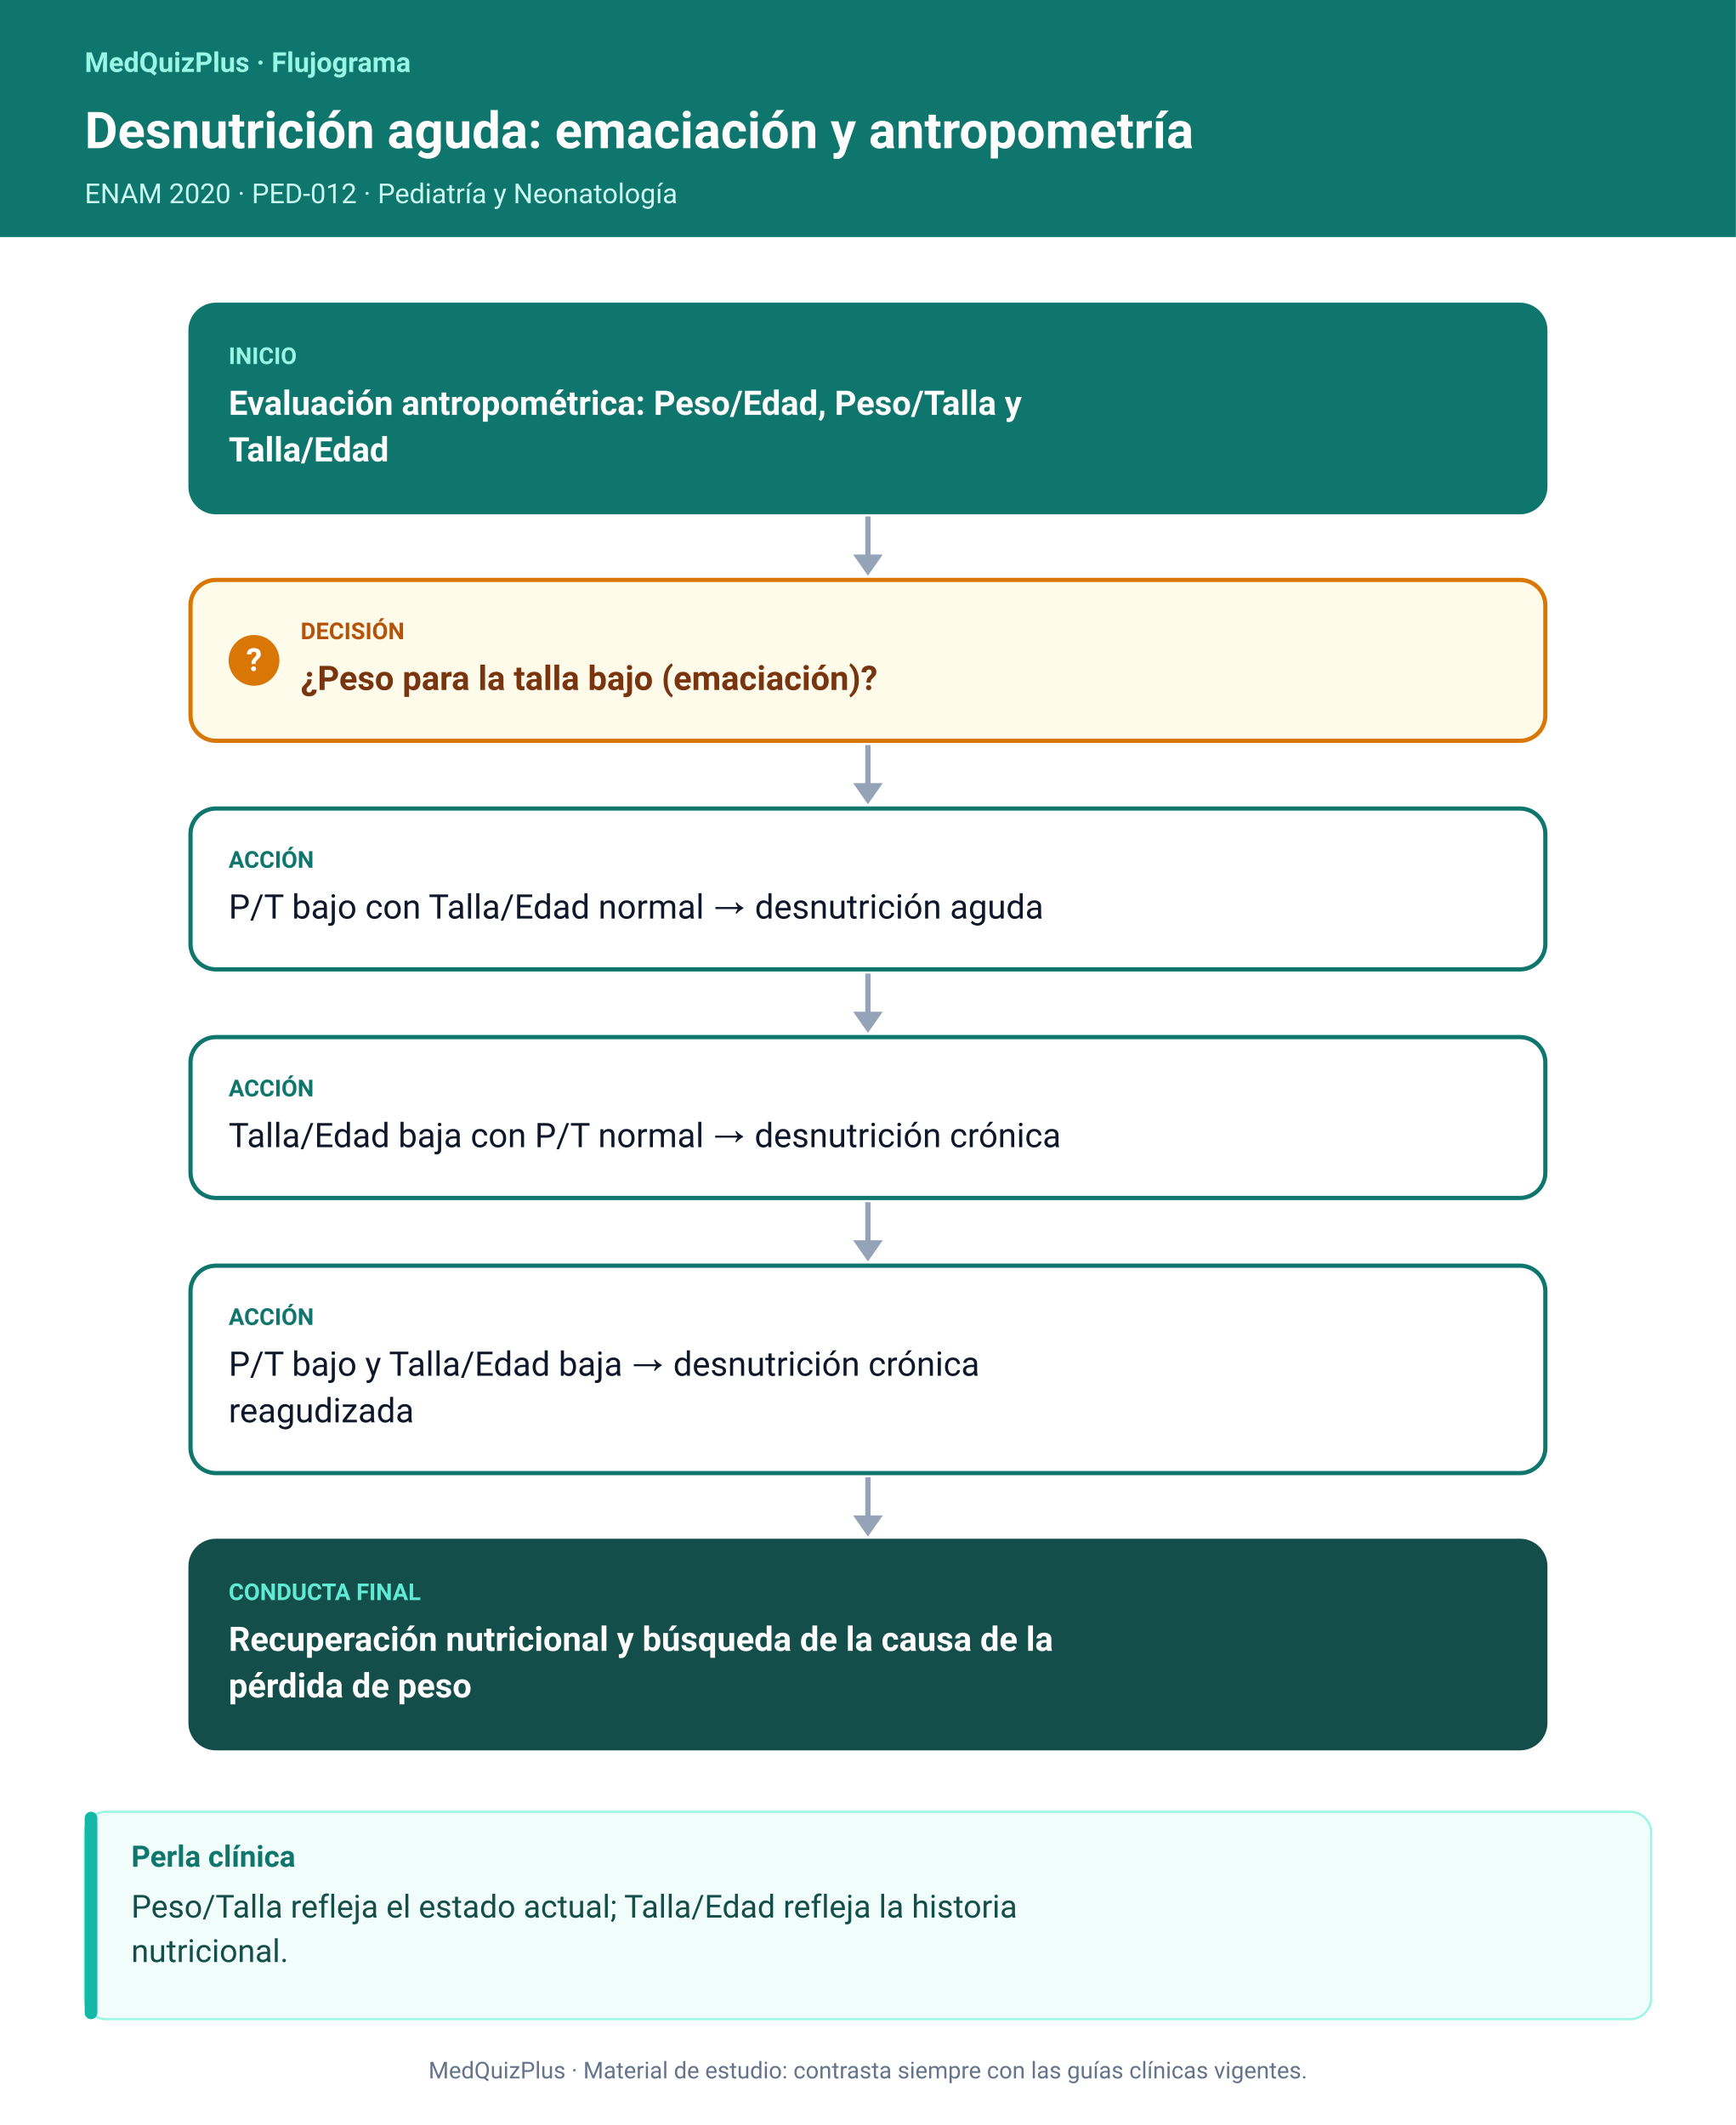
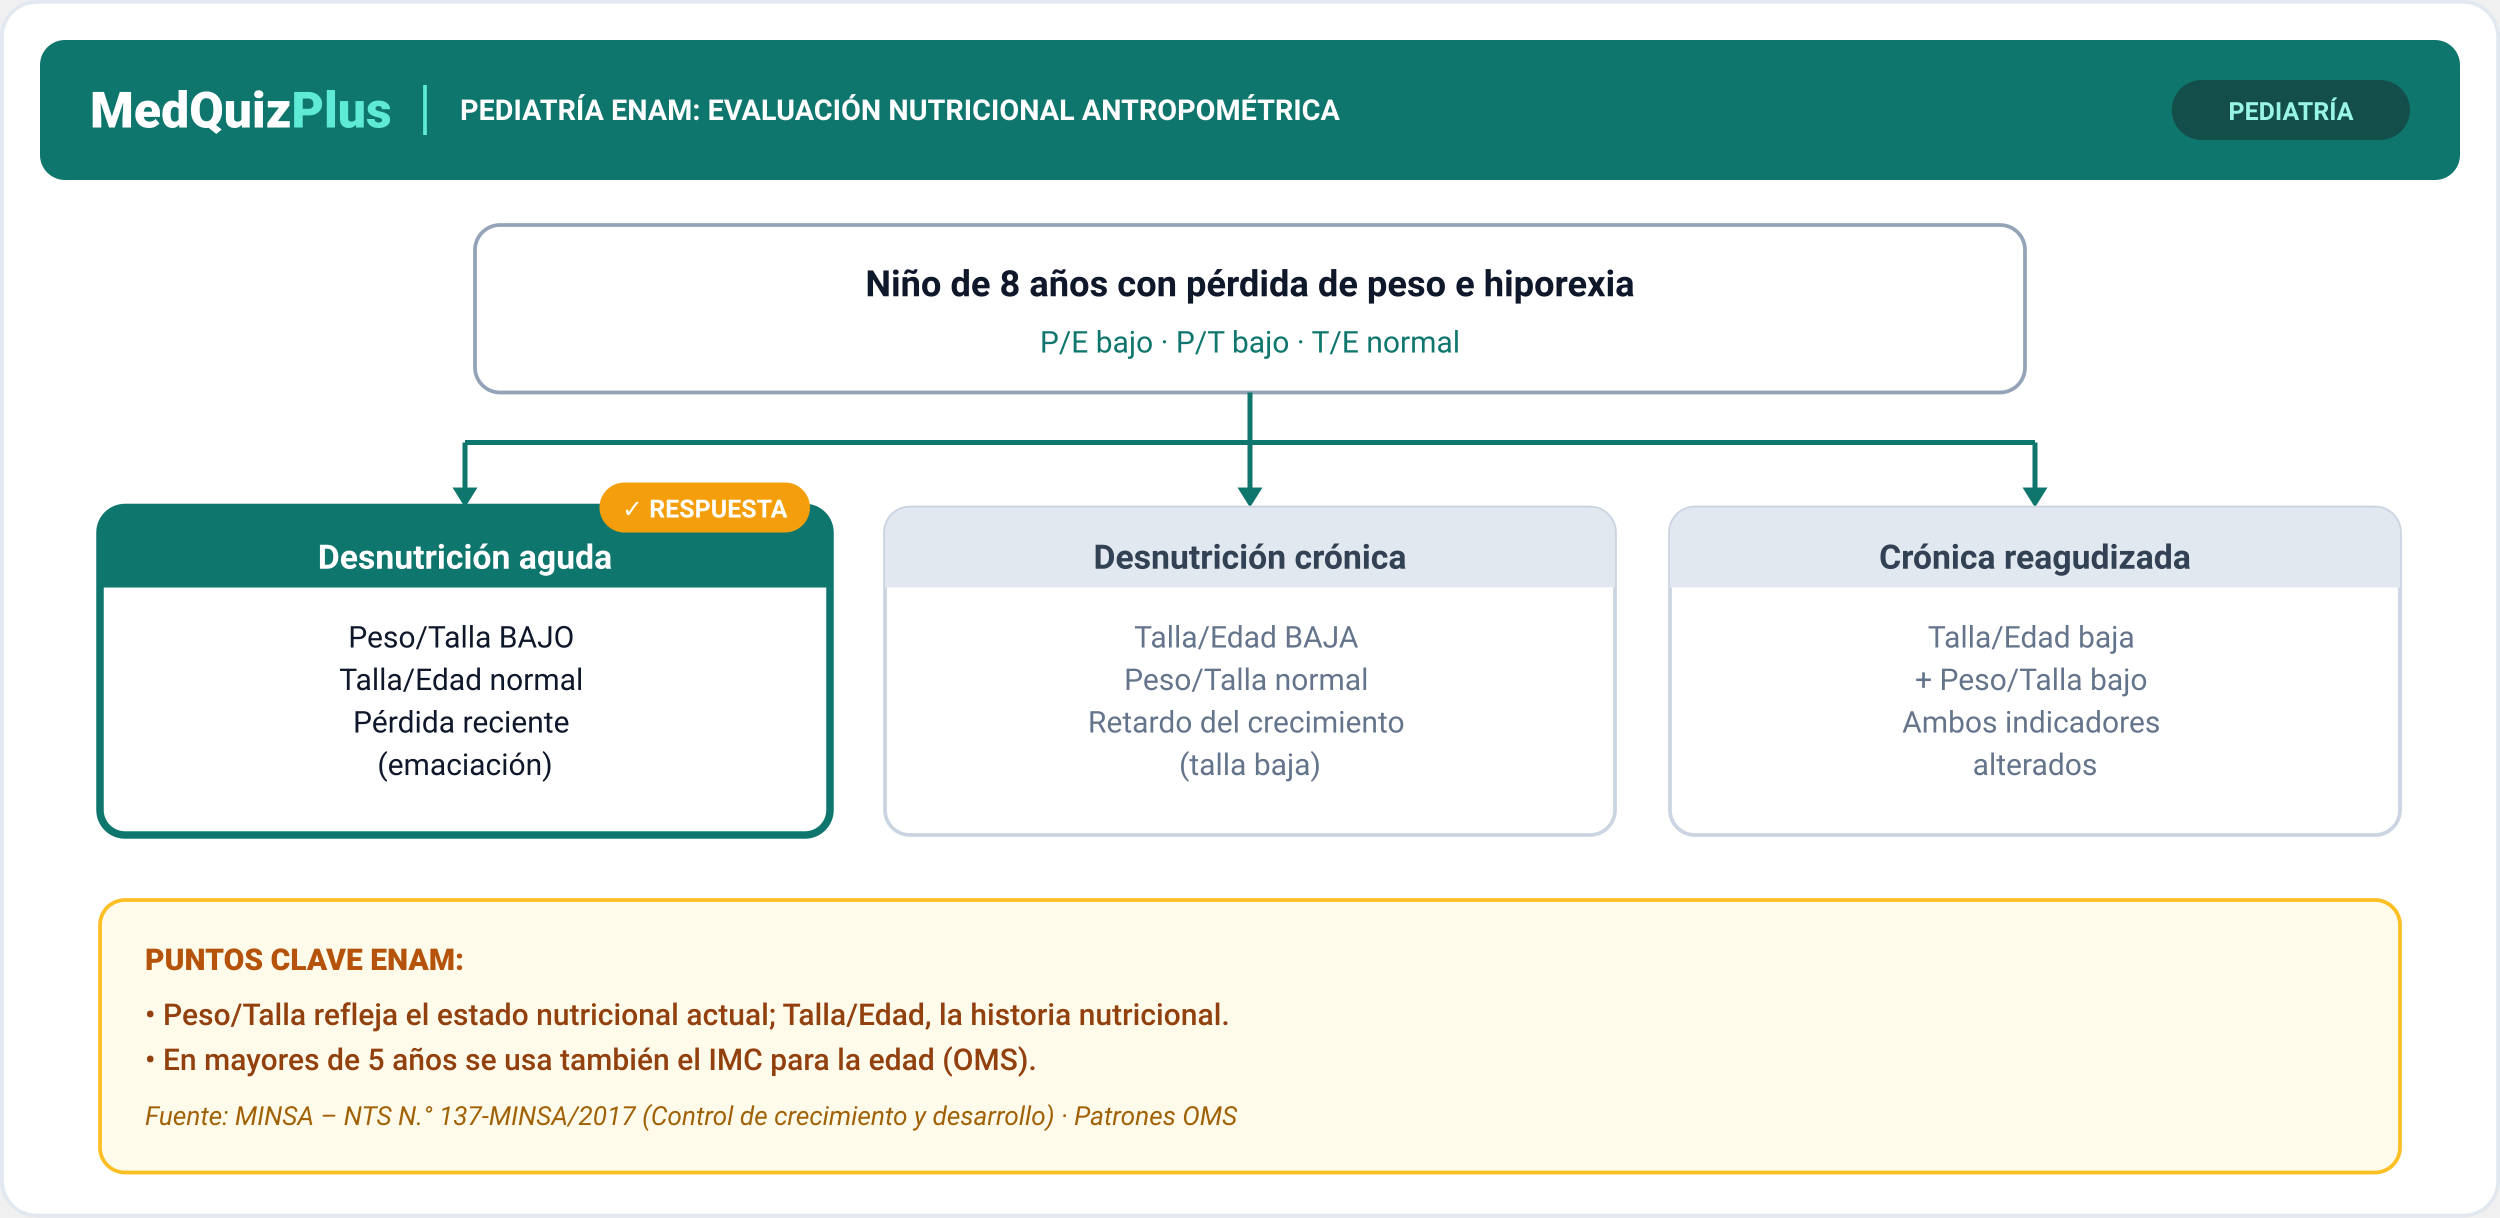
- <svg xmlns="http://www.w3.org/2000/svg" width="820" height="1004" viewBox="0 0 820 1004" font-family="Segoe UI, Roboto, Helvetica, Arial, sans-serif" role="img" aria-label="Desnutrición aguda: emaciación y antropometría">
-   <rect width="820" height="1004" fill="#ffffff" />
-   <rect x="0" y="0" width="820" height="112" fill="#0f766e" />
-   <text x="40" y="34" font-size="13" font-weight="600" font-style="normal" fill="#99f6e4" text-anchor="start" data-max="740">
-     <tspan x="40" dy="0">MedQuizPlus · Flujograma</tspan>
+ <svg xmlns="http://www.w3.org/2000/svg" width="1000" height="487" viewBox="0 0 1000 487" font-family="Segoe UI, Roboto, Helvetica, Arial, sans-serif" role="img" aria-label="Evaluación nutricional antropométrica">
+   <rect x="0.75" y="0.75" width="998.5" height="485.5" rx="14" fill="#ffffff" stroke="#e2e8f0" stroke-width="1.5" />
+   <rect x="16" y="16" width="968" height="56" rx="10" fill="#0f766e" />
+   <text x="36" y="51.0" font-size="20" font-weight="800" fill="#ffffff">MedQuiz<tspan fill="#5eead4">Plus</tspan>
  </text>
-   <text x="40" y="70" font-size="24" font-weight="700" font-style="normal" fill="#ffffff" text-anchor="start" data-max="740">
-     <tspan x="40" dy="0">Desnutrición aguda: emaciación y antropometría</tspan>
+   <line x1="170" y1="34.0" x2="170" y2="54.0" stroke="#5eead4" stroke-width="1.5" />
+   <text x="184.0" y="48.0" font-size="11.5" font-weight="700" font-style="normal" fill="#ffffff" text-anchor="start" data-max="665">
+     <tspan x="184.0" dy="0">PEDIATRÍA ENAM: EVALUACIÓN NUTRICIONAL ANTROPOMÉTRICA</tspan>
  </text>
-   <text x="40" y="96" font-size="13" font-weight="400" font-style="normal" fill="#ccfbf1" text-anchor="start" data-max="740">
-     <tspan x="40" dy="0">ENAM 2020 · PED-012 · Pediatría y Neonatología</tspan>
+   <rect x="868.7" y="32.0" width="95.3" height="24" rx="12" fill="#134e4a" />
+   <text x="916.4" y="48.0" font-size="10" font-weight="700" font-style="normal" fill="#99f6e4" text-anchor="middle" data-max="79">
+     <tspan x="916.4" dy="0">PEDIATRÍA</tspan>
  </text>
-   <rect x="90" y="144" width="640" height="98" rx="12" fill="#0f766e" stroke="#0f766e" stroke-width="2" />
-   <text x="108" y="172" font-size="11" font-weight="700" font-style="normal" fill="#99f6e4" text-anchor="start" data-max="604">
-     <tspan x="108" dy="0">INICIO</tspan>
+   <rect x="190.0" y="90.0" width="620" height="67.0" rx="10" fill="#ffffff" stroke="#94a3b8" stroke-width="1.5" />
+   <text x="500.0" y="118.5" font-size="14.5" font-weight="700" font-style="normal" fill="#0f172a" text-anchor="middle" data-max="592">
+     <tspan x="500.0" dy="0">Niño de 8 años con pérdida de peso e hiporexia</tspan>
  </text>
-   <text x="108" y="196" font-size="16" font-weight="600" font-style="normal" fill="#ffffff" text-anchor="start" data-max="604">
-     <tspan x="108" dy="0">Evaluación antropométrica: Peso/Edad, Peso/Talla y</tspan>
-     <tspan x="108" dy="22">Talla/Edad</tspan>
+   <text x="500.0" y="141.0" font-size="12" font-weight="400" font-style="normal" fill="#0f766e" text-anchor="middle" data-max="592">
+     <tspan x="500.0" dy="0">P/E bajo · P/T bajo · T/E normal</tspan>
  </text>
-   <line x1="410.0" y1="244" x2="410.0" y2="264" stroke="#94a3b8" stroke-width="2.5" />
-   <polygon points="403.0,262 417.0,262 410.0,272" fill="#94a3b8" />
-   <rect x="90" y="274" width="640" height="76" rx="12" fill="#fffbeb" stroke="#d97706" stroke-width="2" />
-   <circle cx="120" cy="312.0" r="12" fill="#d97706" />
-   <text x="120" y="317.0" font-size="15" font-weight="700" font-style="normal" fill="#ffffff" text-anchor="middle" data-max="0">
-     <tspan x="120" dy="0">?</tspan>
+   <line x1="500.0" y1="157.0" x2="500.0" y2="177.0" stroke="#0f766e" stroke-width="2" />
+   <line x1="186.0" y1="177.0" x2="814.0" y2="177.0" stroke="#0f766e" stroke-width="2" />
+   <line x1="186.0" y1="177.0" x2="186.0" y2="196.0" stroke="#0f766e" stroke-width="2" />
+   <polygon points="181.0,195.0 191.0,195.0 186.0,203.0" fill="#0f766e" />
+   <line x1="500.0" y1="177.0" x2="500.0" y2="196.0" stroke="#0f766e" stroke-width="2" />
+   <polygon points="495.0,195.0 505.0,195.0 500.0,203.0" fill="#0f766e" />
+   <line x1="814.0" y1="177.0" x2="814.0" y2="196.0" stroke="#0f766e" stroke-width="2" />
+   <polygon points="809.0,195.0 819.0,195.0 814.0,203.0" fill="#0f766e" />
+   <rect x="40.0" y="203.0" width="292" height="131.0" rx="10" fill="#ffffff" stroke="#0f766e" stroke-width="3" />
+   <path d="M40.0,213.0 a10,10 0 0 1 10,-10 h272 a10,10 0 0 1 10,10 v22.0 h-292 z" fill="#0f766e" />
+   <text x="186.0" y="227.5" font-size="13.5" font-weight="700" font-style="normal" fill="#ffffff" text-anchor="middle" data-max="264">
+     <tspan x="186.0" dy="0">Desnutrición aguda</tspan>
  </text>
-   <text x="142" y="302" font-size="11" font-weight="700" font-style="normal" fill="#b45309" text-anchor="start" data-max="570">
-     <tspan x="142" dy="0">DECISIÓN</tspan>
+   <text x="186.0" y="259.0" font-size="12" font-weight="400" font-style="normal" fill="#0f172a" text-anchor="middle" data-max="264">
+     <tspan x="186.0" dy="0">Peso/Talla BAJO</tspan>
+     <tspan x="186.0" dy="17">Talla/Edad normal</tspan>
+     <tspan x="186.0" dy="17">Pérdida reciente</tspan>
+     <tspan x="186.0" dy="17">(emaciación)</tspan>
  </text>
-   <text x="142" y="326" font-size="16" font-weight="600" font-style="normal" fill="#78350f" text-anchor="start" data-max="570">
-     <tspan x="142" dy="0">¿Peso para la talla bajo (emaciación)?</tspan>
+   <rect x="239.8" y="193.0" width="84.2" height="20" rx="10" fill="#f59e0b" />
+   <text x="281.9" y="207.0" font-size="10" font-weight="700" font-style="normal" fill="#ffffff" text-anchor="middle" data-max="0">
+     <tspan x="281.9" dy="0">✓ RESPUESTA</tspan>
  </text>
-   <line x1="410.0" y1="352" x2="410.0" y2="372" stroke="#94a3b8" stroke-width="2.5" />
-   <polygon points="403.0,370 417.0,370 410.0,380" fill="#94a3b8" />
-   <rect x="90" y="382" width="640" height="76" rx="12" fill="#ffffff" stroke="#0f766e" stroke-width="2" />
-   <text x="108" y="410" font-size="11" font-weight="700" font-style="normal" fill="#0f766e" text-anchor="start" data-max="604">
-     <tspan x="108" dy="0">ACCIÓN</tspan>
+   <rect x="354.0" y="203.0" width="292" height="131.0" rx="10" fill="#ffffff" stroke="#cbd5e1" stroke-width="1.5" />
+   <path d="M354.0,213.0 a10,10 0 0 1 10,-10 h272 a10,10 0 0 1 10,10 v22.0 h-292 z" fill="#e2e8f0" />
+   <text x="500.0" y="227.5" font-size="13.5" font-weight="700" font-style="normal" fill="#334155" text-anchor="middle" data-max="264">
+     <tspan x="500.0" dy="0">Desnutrición crónica</tspan>
  </text>
-   <text x="108" y="434" font-size="16" font-weight="400" font-style="normal" fill="#0f172a" text-anchor="start" data-max="604">
-     <tspan x="108" dy="0">P/T bajo con Talla/Edad normal → desnutrición aguda</tspan>
+   <text x="500.0" y="259.0" font-size="12" font-weight="400" font-style="normal" fill="#64748b" text-anchor="middle" data-max="264">
+     <tspan x="500.0" dy="0">Talla/Edad BAJA</tspan>
+     <tspan x="500.0" dy="17">Peso/Talla normal</tspan>
+     <tspan x="500.0" dy="17">Retardo del crecimiento</tspan>
+     <tspan x="500.0" dy="17">(talla baja)</tspan>
  </text>
-   <line x1="410.0" y1="460" x2="410.0" y2="480" stroke="#94a3b8" stroke-width="2.5" />
-   <polygon points="403.0,478 417.0,478 410.0,488" fill="#94a3b8" />
-   <rect x="90" y="490" width="640" height="76" rx="12" fill="#ffffff" stroke="#0f766e" stroke-width="2" />
-   <text x="108" y="518" font-size="11" font-weight="700" font-style="normal" fill="#0f766e" text-anchor="start" data-max="604">
-     <tspan x="108" dy="0">ACCIÓN</tspan>
+   <rect x="668.0" y="203.0" width="292" height="131.0" rx="10" fill="#ffffff" stroke="#cbd5e1" stroke-width="1.5" />
+   <path d="M668.0,213.0 a10,10 0 0 1 10,-10 h272 a10,10 0 0 1 10,10 v22.0 h-292 z" fill="#e2e8f0" />
+   <text x="814.0" y="227.5" font-size="13.5" font-weight="700" font-style="normal" fill="#334155" text-anchor="middle" data-max="264">
+     <tspan x="814.0" dy="0">Crónica reagudizada</tspan>
  </text>
-   <text x="108" y="542" font-size="16" font-weight="400" font-style="normal" fill="#0f172a" text-anchor="start" data-max="604">
-     <tspan x="108" dy="0">Talla/Edad baja con P/T normal → desnutrición crónica</tspan>
+   <text x="814.0" y="259.0" font-size="12" font-weight="400" font-style="normal" fill="#64748b" text-anchor="middle" data-max="264">
+     <tspan x="814.0" dy="0">Talla/Edad baja</tspan>
+     <tspan x="814.0" dy="17">+ Peso/Talla bajo</tspan>
+     <tspan x="814.0" dy="17">Ambos indicadores</tspan>
+     <tspan x="814.0" dy="17">alterados</tspan>
  </text>
-   <line x1="410.0" y1="568" x2="410.0" y2="588" stroke="#94a3b8" stroke-width="2.5" />
-   <polygon points="403.0,586 417.0,586 410.0,596" fill="#94a3b8" />
-   <rect x="90" y="598" width="640" height="98" rx="12" fill="#ffffff" stroke="#0f766e" stroke-width="2" />
-   <text x="108" y="626" font-size="11" font-weight="700" font-style="normal" fill="#0f766e" text-anchor="start" data-max="604">
-     <tspan x="108" dy="0">ACCIÓN</tspan>
+   <rect x="40" y="360.0" width="920" height="109.0" rx="10" fill="#fffbeb" stroke="#fbbf24" stroke-width="1.5" />
+   <text x="58.0" y="388.0" font-size="12" font-weight="800" font-style="normal" fill="#b45309" text-anchor="start" data-max="884">
+     <tspan x="58.0" dy="0">PUNTOS CLAVE ENAM:</tspan>
  </text>
-   <text x="108" y="650" font-size="16" font-weight="400" font-style="normal" fill="#0f172a" text-anchor="start" data-max="604">
-     <tspan x="108" dy="0">P/T bajo y Talla/Edad baja → desnutrición crónica</tspan>
-     <tspan x="108" dy="22">reagudizada</tspan>
+   <text x="58.0" y="410.0" font-size="12" font-weight="500" font-style="normal" fill="#92400e" text-anchor="start" data-max="884">
+     <tspan x="58.0" dy="0">• Peso/Talla refleja el estado nutricional actual; Talla/Edad, la historia nutricional.</tspan>
+     <tspan x="58.0" dy="18">• En mayores de 5 años se usa también el IMC para la edad (OMS).</tspan>
  </text>
-   <line x1="410.0" y1="698" x2="410.0" y2="718" stroke="#94a3b8" stroke-width="2.5" />
-   <polygon points="403.0,716 417.0,716 410.0,726" fill="#94a3b8" />
-   <rect x="90" y="728" width="640" height="98" rx="12" fill="#134e4a" stroke="#134e4a" stroke-width="2" />
-   <text x="108" y="756" font-size="11" font-weight="700" font-style="normal" fill="#5eead4" text-anchor="start" data-max="604">
-     <tspan x="108" dy="0">CONDUCTA FINAL</tspan>
-   </text>
-   <text x="108" y="780" font-size="16" font-weight="700" font-style="normal" fill="#ffffff" text-anchor="start" data-max="604">
-     <tspan x="108" dy="0">Recuperación nutricional y búsqueda de la causa de la</tspan>
-     <tspan x="108" dy="22">pérdida de peso</tspan>
-   </text>
-   <rect x="40" y="856" width="740" height="98" rx="10" fill="#f0fdfa" stroke="#99f6e4" />
-   <rect x="40" y="856" width="6" height="98" rx="3" fill="#14b8a6" />
-   <text x="62" y="882" font-size="14" font-weight="700" font-style="normal" fill="#0f766e" text-anchor="start" data-max="704">
-     <tspan x="62" dy="0">Perla clínica</tspan>
-   </text>
-   <text x="62" y="906" font-size="15" font-weight="400" font-style="normal" fill="#134e4a" text-anchor="start" data-max="704">
-     <tspan x="62" dy="0">Peso/Talla refleja el estado actual; Talla/Edad refleja la historia</tspan>
-     <tspan x="62" dy="21">nutricional.</tspan>
-   </text>
-   <text x="410.0" y="982" font-size="11" font-weight="400" font-style="normal" fill="#64748b" text-anchor="middle" data-max="740">
-     <tspan x="410.0" dy="0">MedQuizPlus · Material de estudio: contrasta siempre con las guías clínicas vigentes.</tspan>
+   <text x="58.0" y="450.0" font-size="10.5" font-weight="400" font-style="italic" fill="#a16207" text-anchor="start" data-max="884">
+     <tspan x="58.0" dy="0">Fuente: MINSA – NTS N.° 137-MINSA/2017 (Control de crecimiento y desarrollo) · Patrones OMS</tspan>
  </text>
</svg>
